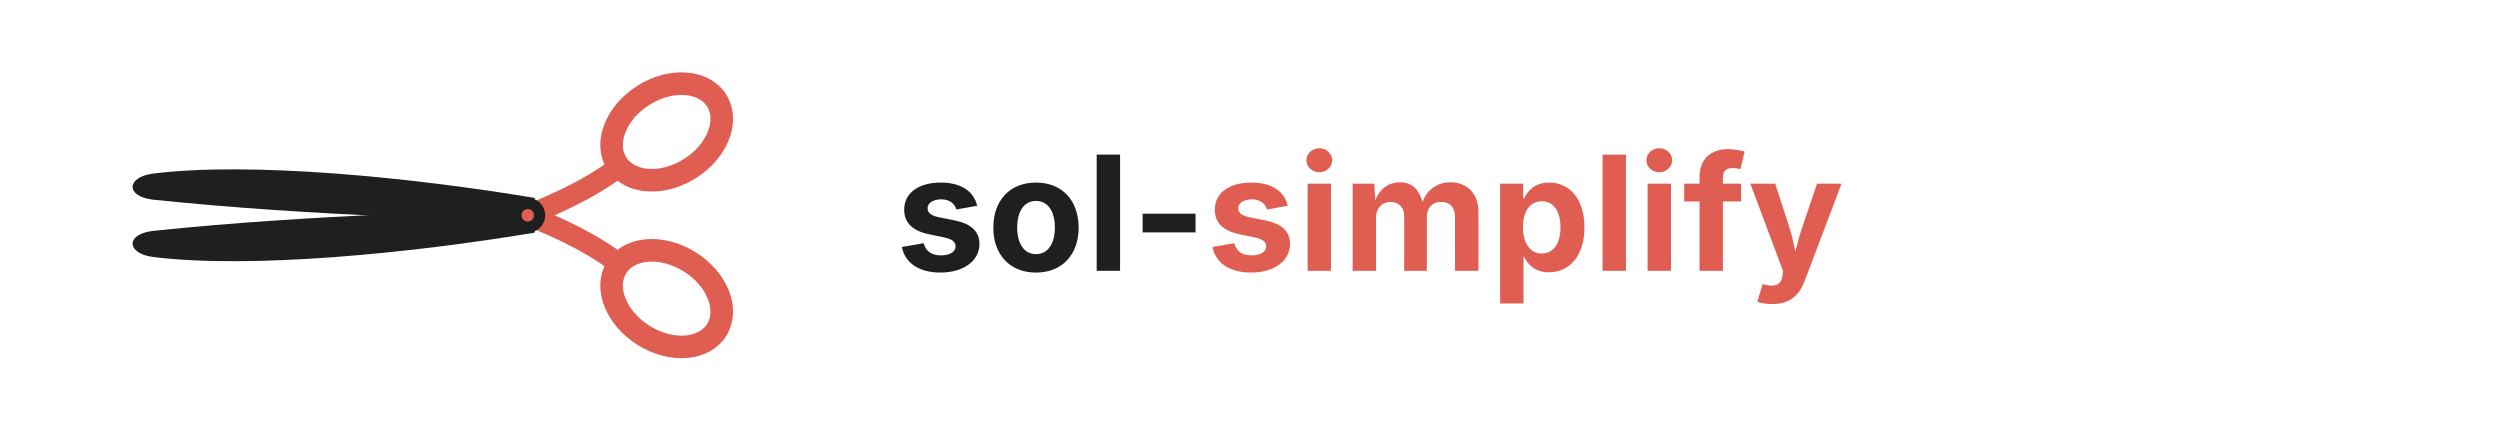
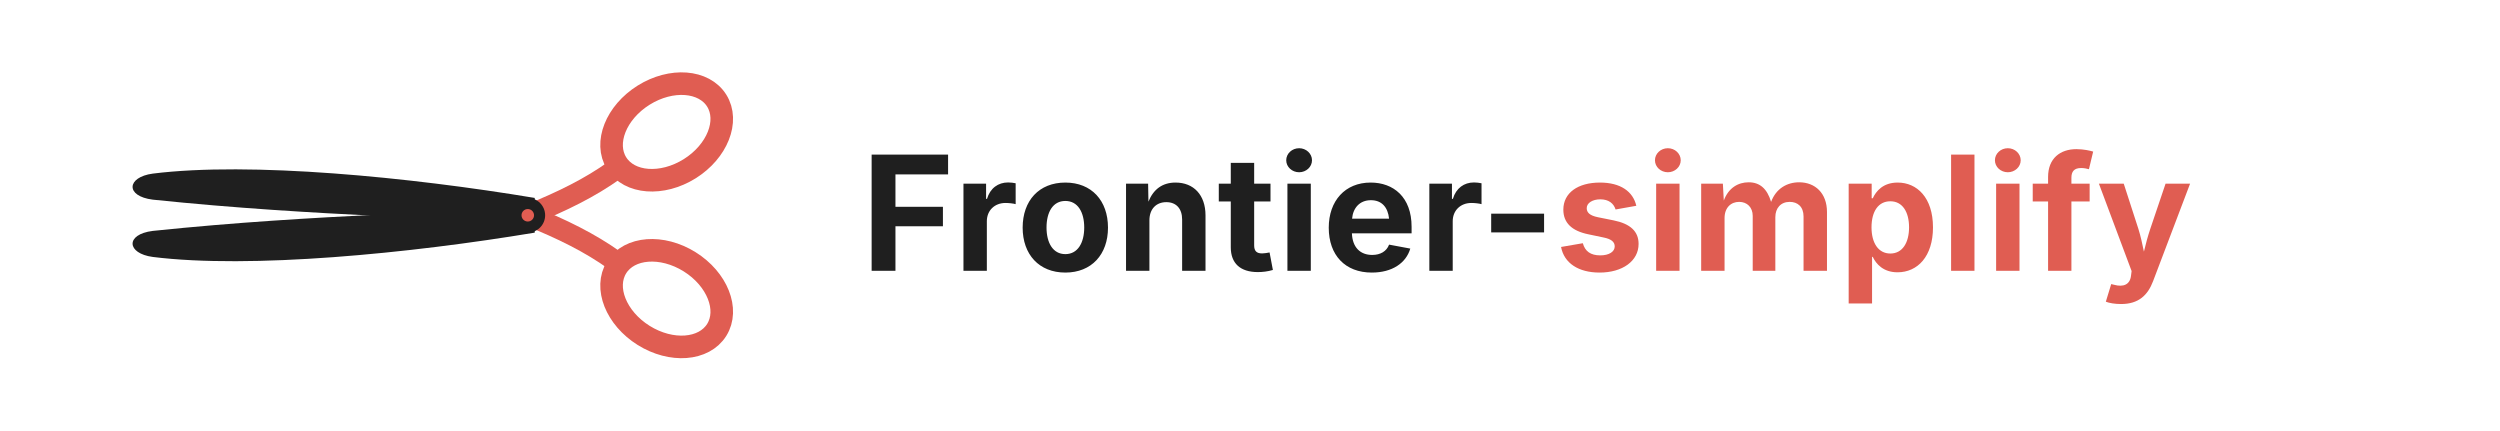
<svg xmlns="http://www.w3.org/2000/svg" viewBox="0 0 720 124" width="720" height="124" role="img" aria-labelledby="ss-t ss-d">
  <style>
    text { font-family: ui-sans-serif, system-ui, -apple-system, "Segoe UI", sans-serif; }
    .h1, .h2 { transform-box: view-box; transform-origin: 152px 62px; }
    .h1 { animation: snip1 1.6s ease-in-out infinite }
    .h2 { animation: snip2 1.6s ease-in-out infinite }
    @keyframes snip1 {
      0%, 100% { transform: rotate(-13deg) }
      45%      { transform: rotate(-1.5deg) }
      55%      { transform: rotate(-1.5deg) }
    }
    @keyframes snip2 {
      0%, 100% { transform: rotate(13deg) }
      45%      { transform: rotate(1.5deg) }
      55%      { transform: rotate(1.5deg) }
    }
    @media (prefers-reduced-motion: reduce) {
      .h1 { animation: none !important; transform: rotate(-9deg) }
      .h2 { animation: none !important; transform: rotate(9deg) }
    }
  </style>
  <g class="h1">
    <path d="M 154 57 C 118 51, 72 46.5, 44 50 C 36.5 51, 36 56.5, 44 57.5 C 92 62.5, 132 62.5, 154 65 Z" fill="#1f1f1f" />
    <path d="M 152 62 C 162 66, 170 70, 177 75" fill="none" stroke="#e05d52" stroke-width="6" stroke-linecap="round" />
    <ellipse cx="192" cy="86" rx="17" ry="12.5" fill="none" stroke="#e05d52" stroke-width="6.5" transform="rotate(32 192 86)" />
  </g>
  <g class="h2">
    <path d="M 154 67 C 118 73, 72 77.5, 44 74 C 36.5 73, 36 67.5, 44 66.5 C 92 61.5, 132 61.5, 154 59 Z" fill="#1f1f1f" />
    <path d="M 152 62 C 162 58, 170 54, 177 49" fill="none" stroke="#e05d52" stroke-width="6" stroke-linecap="round" />
    <ellipse cx="192" cy="38" rx="17" ry="12.5" fill="none" stroke="#e05d52" stroke-width="6.5" transform="rotate(-32 192 38)" />
  </g>
  <circle cx="152" cy="62" r="5" fill="#1f1f1f" />
  <circle cx="152" cy="62" r="1.8" fill="#e05d52" />
-   <text x="258" y="78" fill="#1f1f1f" font-size="46" font-weight="650" letter-spacing="0.5">sol-<tspan fill="#e05d52">simplify</tspan>
+   <text x="248" y="78" fill="#1f1f1f" font-size="46" font-weight="650" letter-spacing="0.5">Frontier-<tspan fill="#e05d52">simplify</tspan>
  </text>
</svg>
